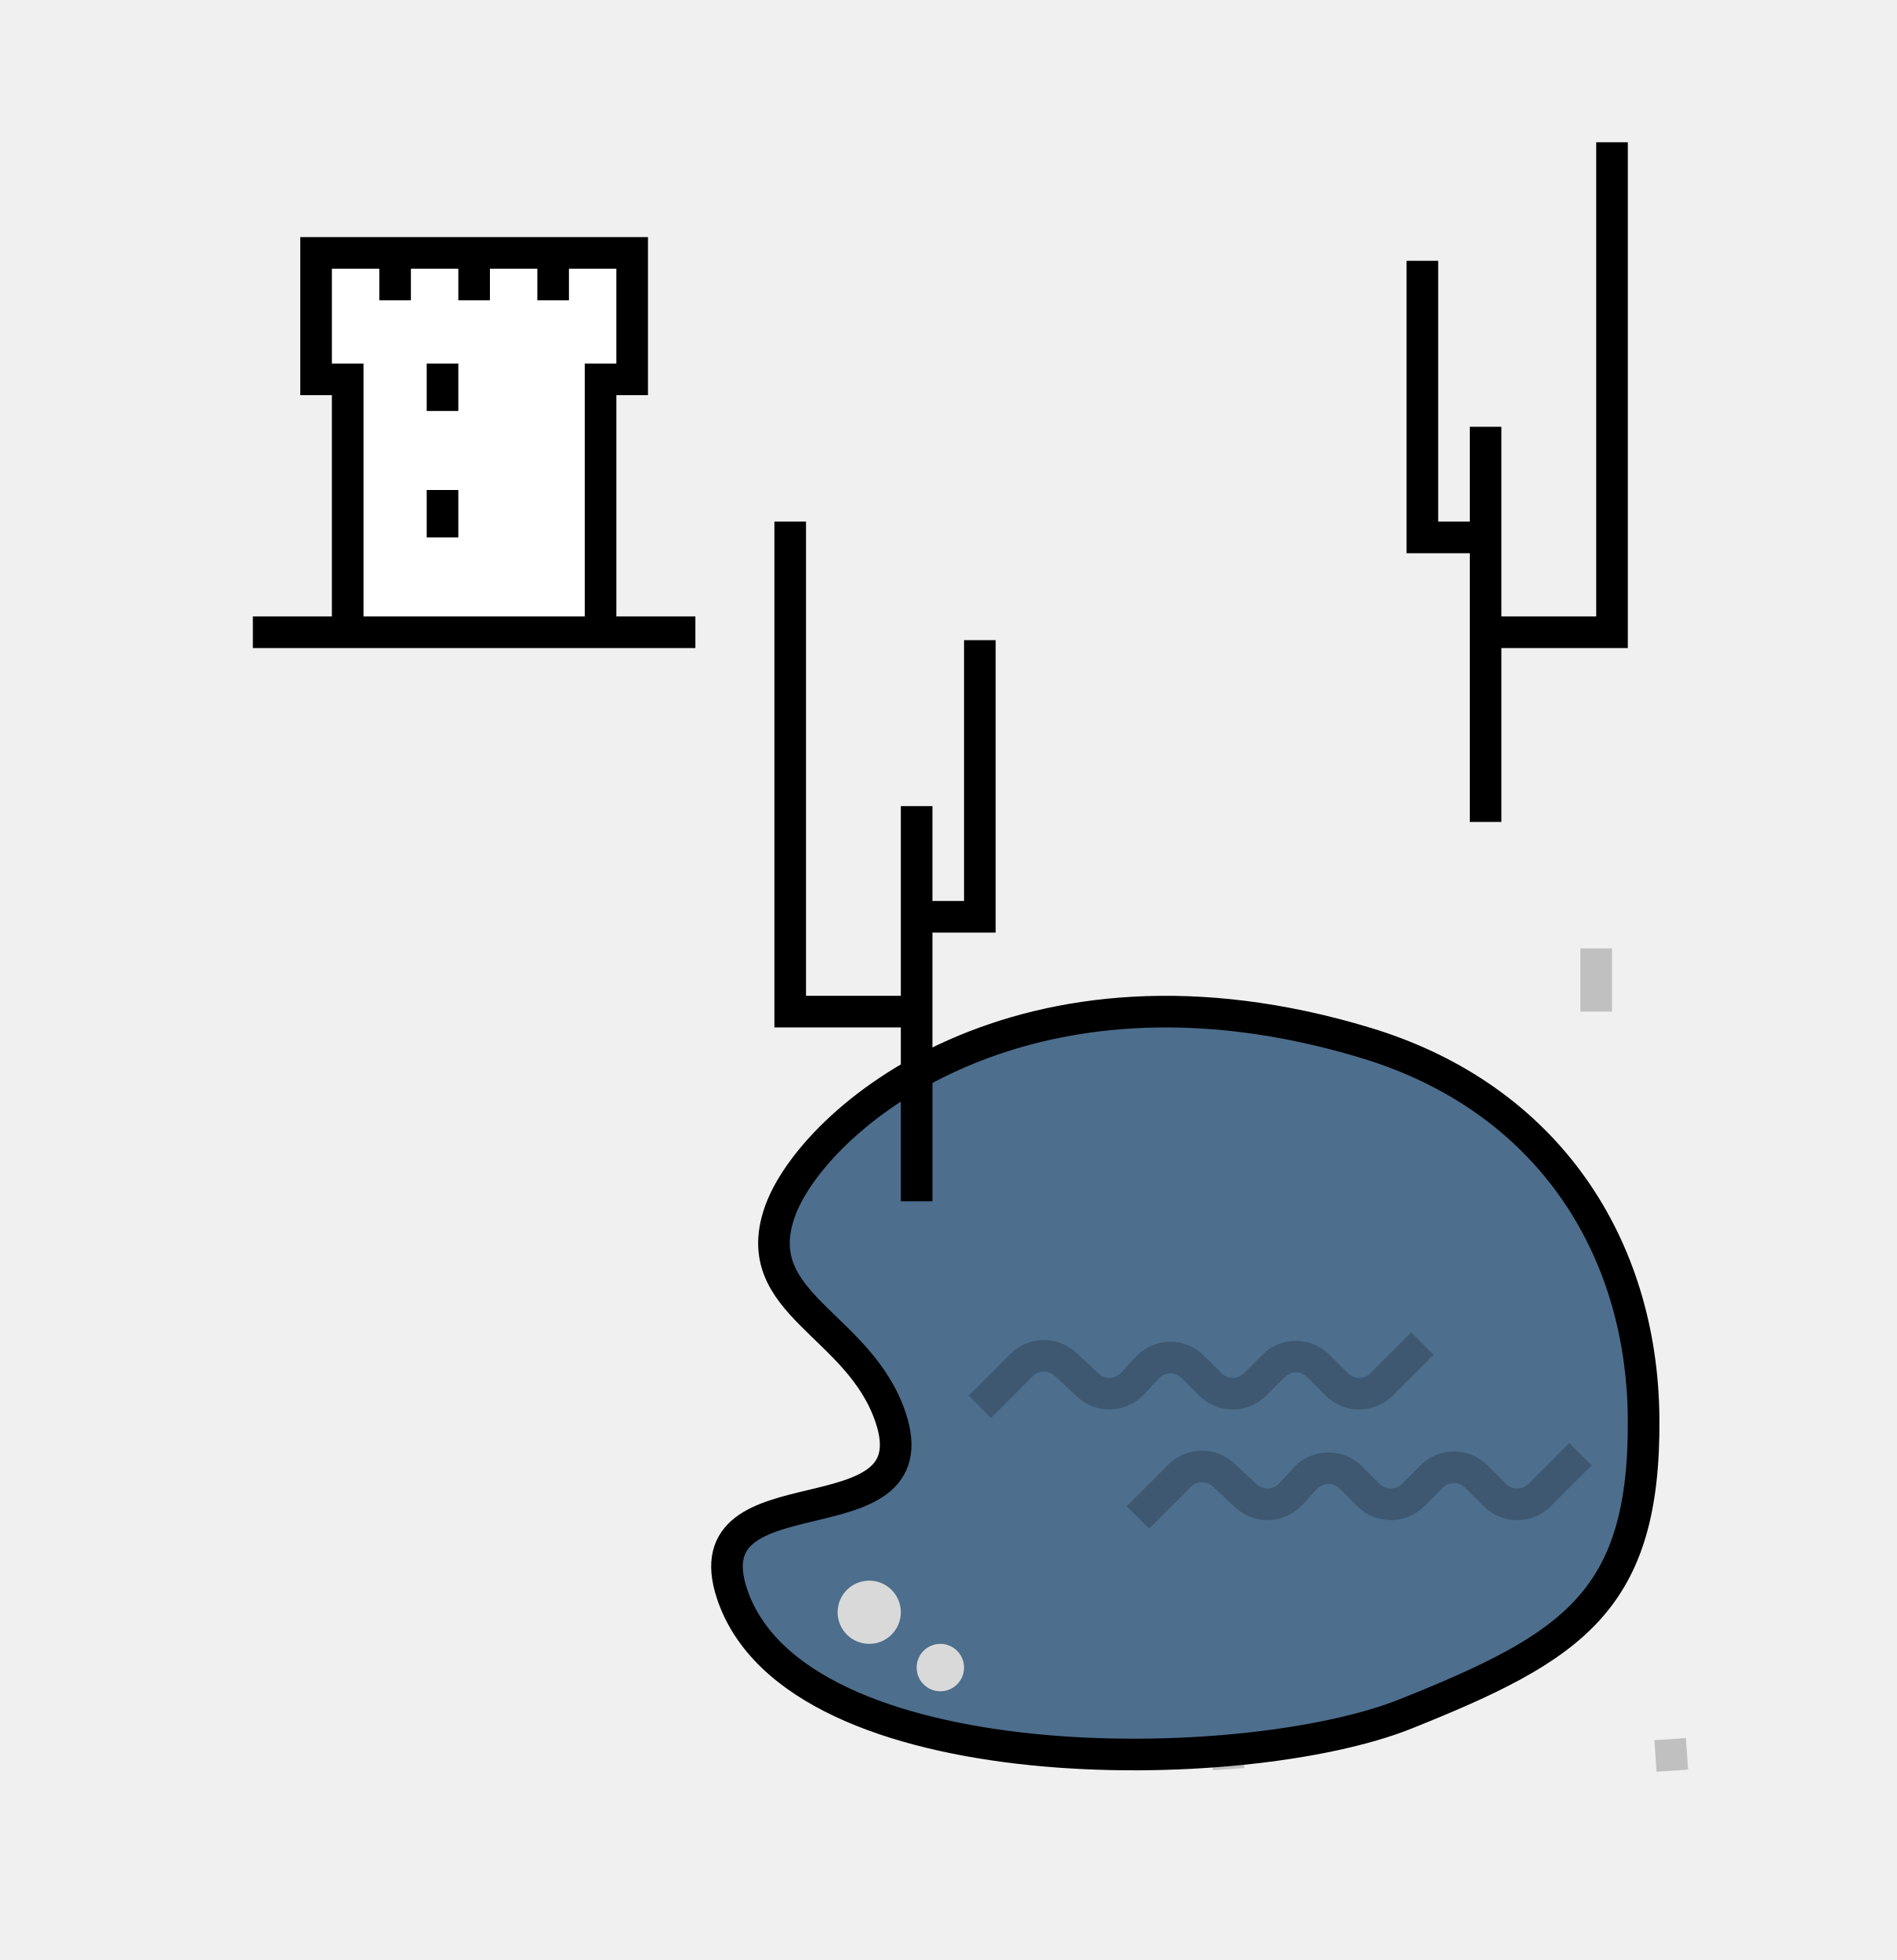
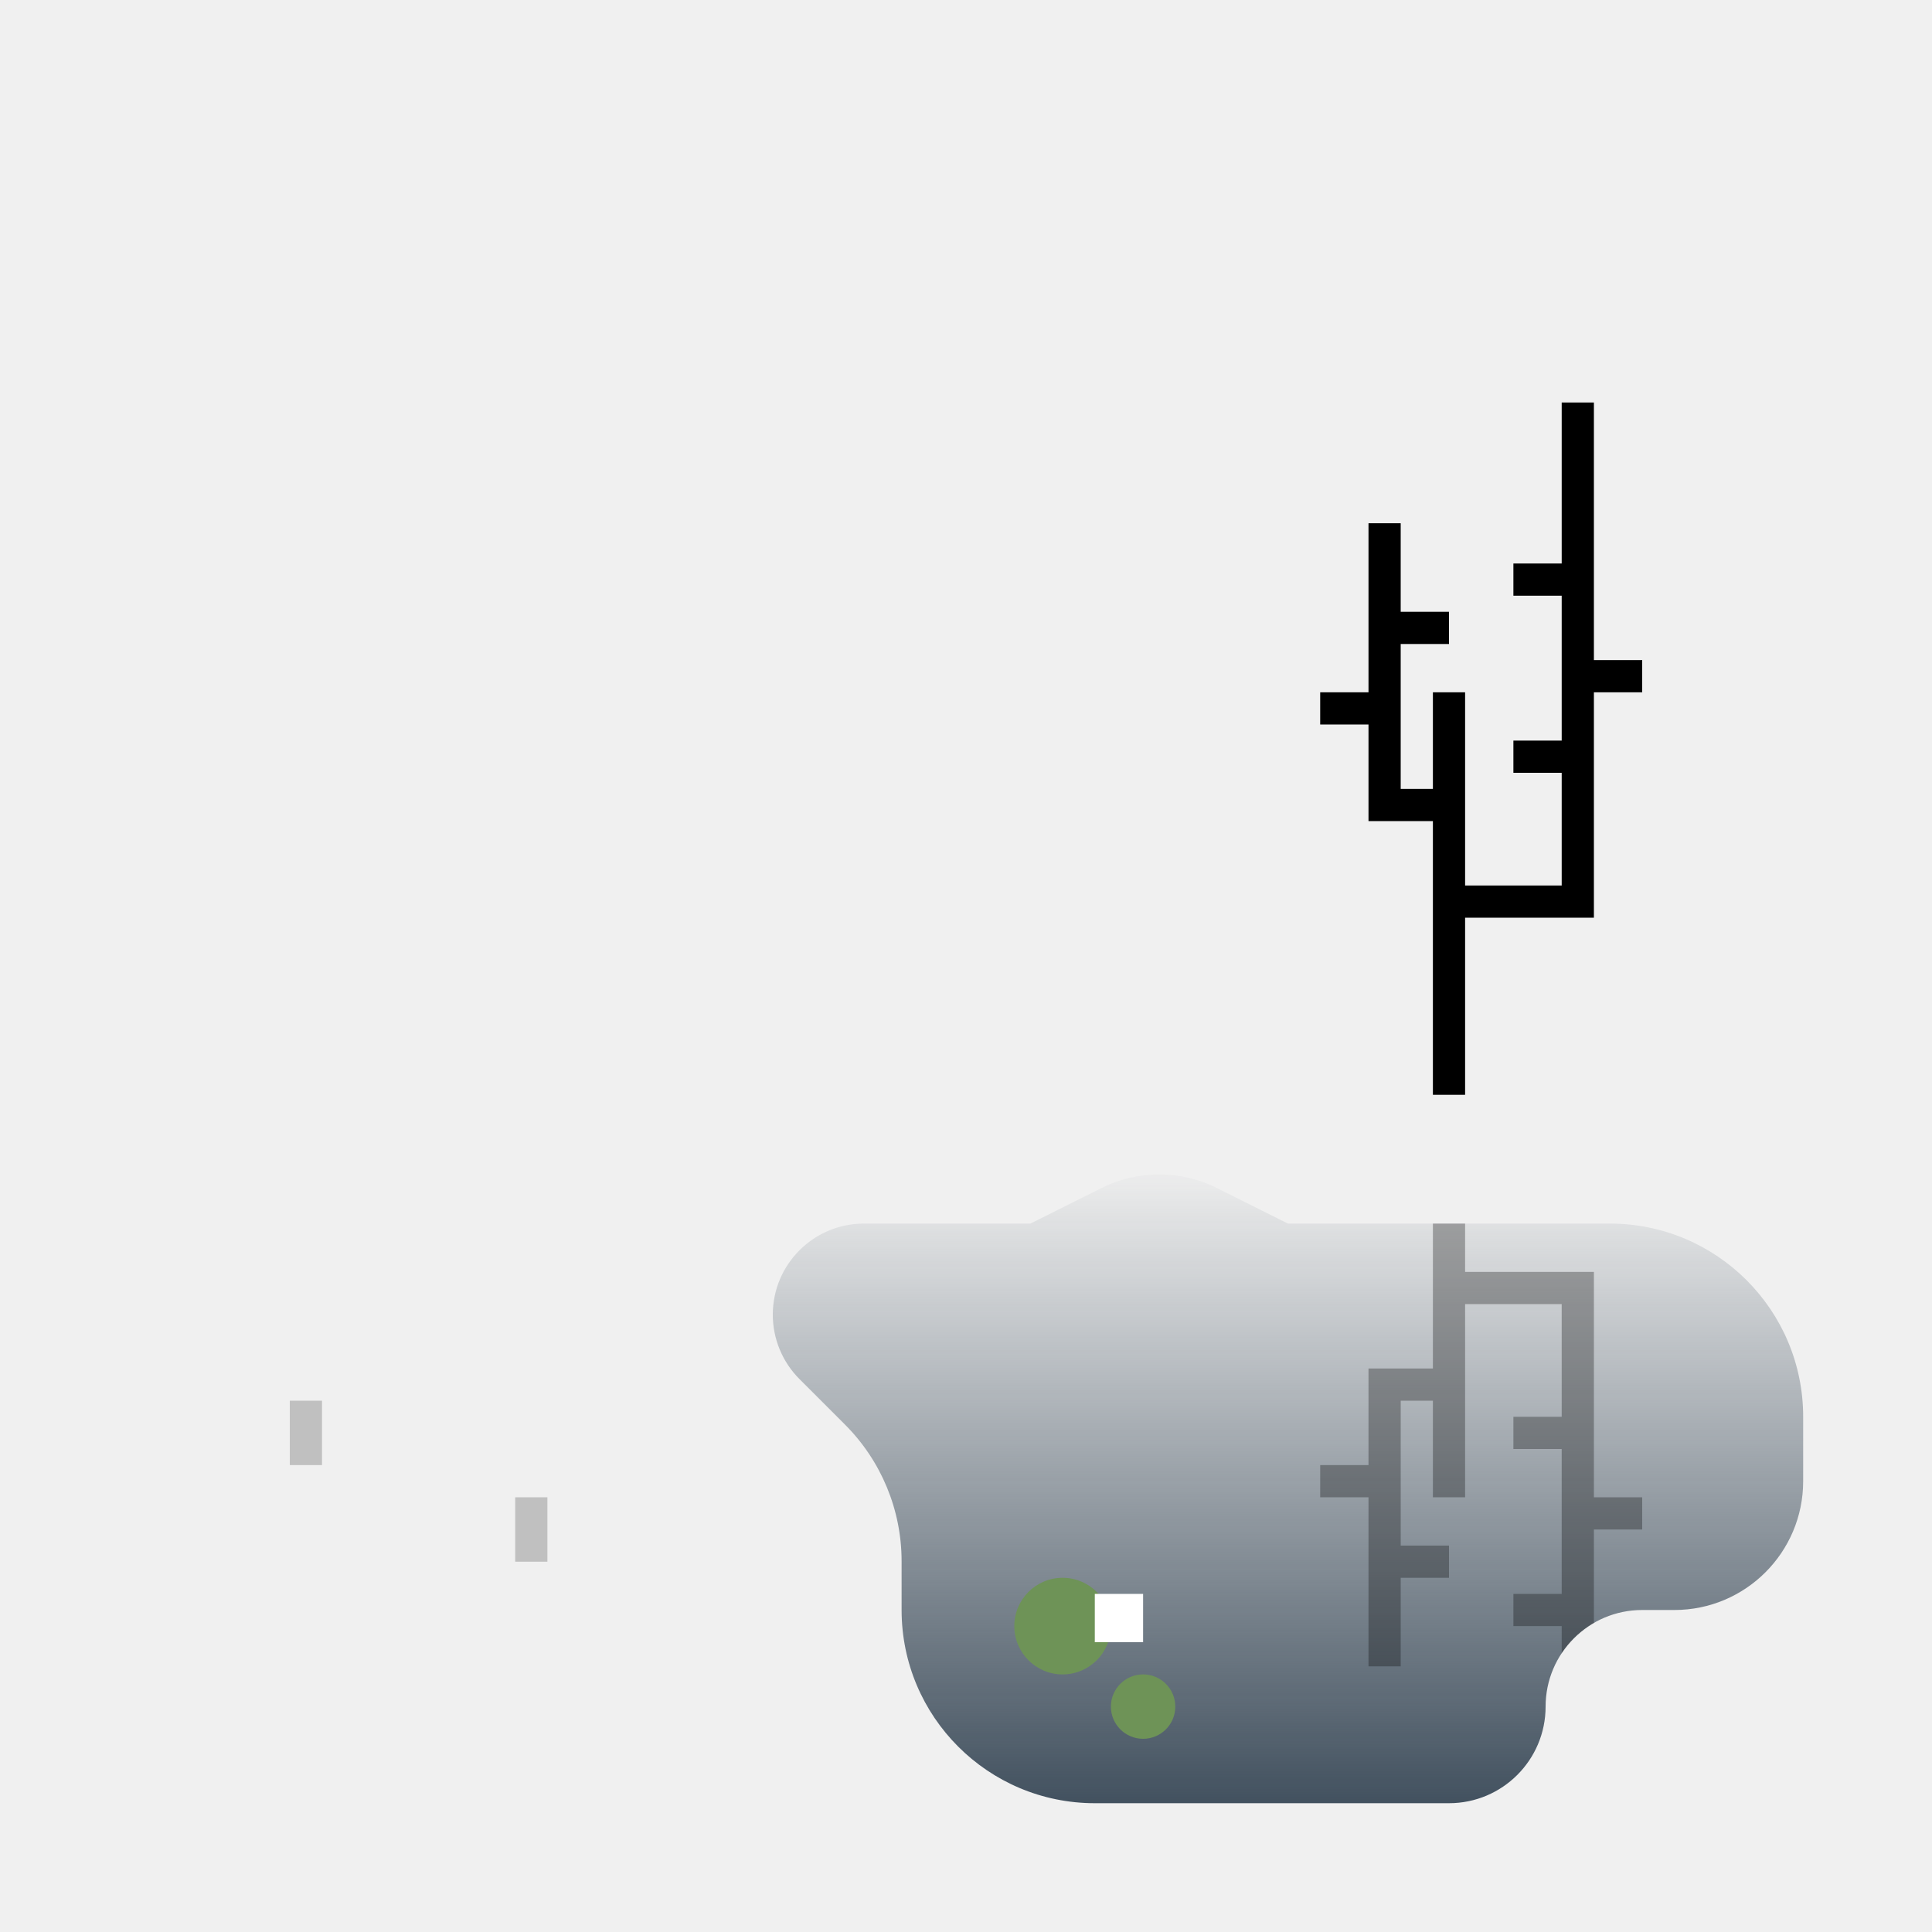
- <svg xmlns="http://www.w3.org/2000/svg" width="120" height="124" viewBox="0 0 120 124" fill="none">
-   <g clip-path="url(#clip0_3552_45456)">
-     <path opacity="0.2" d="M78.181 88.842L82.171 88.571" stroke="black" stroke-width="2" />
-     <path d="M88.952 108.427C99.528 104.19 104.117 101.301 103.998 89.663C103.887 78.845 97.941 69.47 86.443 65.985C64.647 59.378 51.334 70.899 49.328 76.707C47.322 82.515 54.355 83.756 56.348 89.663C59.086 97.775 43.616 92.711 46.318 100.832C50.332 112.894 78.755 112.512 88.952 108.427Z" fill="#4D6E8D" stroke="black" stroke-width="2" />
-     <path opacity="0.2" d="M77.744 111.925L77.608 109.929" stroke="black" stroke-width="2" />
-     <path opacity="0.2" d="M105.815 112.023L105.679 110.027" stroke="black" stroke-width="2" />
-     <circle cx="55" cy="102" r="2" fill="#D9D9D9" />
-     <circle cx="59.5" cy="105.5" r="1.5" fill="#D9D9D9" />
-     <path opacity="0.2" d="M101 64V60" stroke="black" stroke-width="2" />
-     <path opacity="0.2" d="M72 96L74.638 93.362C75.398 92.602 76.624 92.579 77.412 93.31L78.842 94.636C79.653 95.388 80.922 95.339 81.672 94.525L82.588 93.531C83.358 92.696 84.669 92.669 85.473 93.473L86.586 94.586C87.367 95.367 88.633 95.367 89.414 94.586L90.586 93.414C91.367 92.633 92.633 92.633 93.414 93.414L94.586 94.586C95.367 95.367 96.633 95.367 97.414 94.586L100 92" stroke="black" stroke-width="2" />
-     <path opacity="0.2" d="M62 89L64.638 86.362C65.398 85.602 66.624 85.579 67.412 86.31L68.842 87.636C69.653 88.388 70.922 88.339 71.672 87.525L72.588 86.531C73.358 85.696 74.669 85.669 75.473 86.473L76.586 87.586C77.367 88.367 78.633 88.367 79.414 87.586L80.586 86.414C81.367 85.633 82.633 85.633 83.414 86.414L84.586 87.586C85.367 88.367 86.633 88.367 87.414 87.586L90 85" stroke="black" stroke-width="2" />
+ <svg xmlns="http://www.w3.org/2000/svg" width="120" height="120" viewBox="0 0 120 120" fill="none">
+   <rect x="18" y="87" width="2" height="4" fill="black" fill-opacity="0.2" />
+   <rect x="32" y="93" width="2" height="4" fill="black" fill-opacity="0.2" />
+   <path d="M90 43L90 50M90 68L90 56M90 56L98 56L98 47M90 56L90 50M98 25L98 36M90 50L86 50L86 44M86 32.5L86 39M98 47L94 47M98 47L98 42M98 42L102 42M98 42L98 36M98 36L94 36M86 44L82 44M86 44L86 39M86 39L90 39" stroke="black" stroke-width="2" />
+   <path d="M111.998 88V92.001C111.998 96.419 108.417 100 103.999 100H102C98.686 100 96 102.686 96 106C96 109.314 93.314 112 90 112H68C61.373 112 56 106.627 56 100V96.971C56 93.788 54.736 90.736 52.485 88.485L49.657 85.657C48.596 84.596 48 83.157 48 81.657C48 78.533 50.533 76 53.657 76H63.999L68.421 73.789C70.674 72.663 73.325 72.663 75.577 73.789L79.999 76H99.998C106.625 76 111.998 81.373 111.998 88Z" fill="url(#paint0_linear_3552_45456)" />
+   <mask id="mask0_3552_45456" style="mask-type:alpha" maskUnits="userSpaceOnUse" x="48" y="76" width="64" height="36">
+     <path d="M111.998 88V92.001C111.998 96.419 108.417 100 103.999 100H102C98.686 100 96 102.686 96 106C96 109.314 93.314 112 90 112H72C65.373 112 60 106.627 60 100V98.422C60 94.41 57.995 90.663 54.657 88.438L50.321 85.547C48.871 84.581 48 82.954 48 81.211C48 78.333 50.333 76 53.211 76H99.998C106.625 76 111.998 81.373 111.998 88Z" fill="#42515F" />
+   </mask>
+   <g mask="url(#mask0_3552_45456)">
+     <g opacity="0.3">
+       <path d="M90 93L90 86M90 68L90 80M90 80L98 80L98 89M90 80L90 86M98 111L98 100M90 86L86 86L86 92M86 103.5L86 97M98 89L94 89M98 89L98 94M98 94L102 94M98 94L98 100M98 100L94 100M86 92L82 92M86 92L86 97M86 97L90 97" stroke="black" stroke-width="2" />
+     </g>
  </g>
-   <path d="M94 27L94 34M94 52L94 40M94 40L102 40L102 9M94 40L94 34M94 34L90 34L90 16.5" stroke="black" stroke-width="2" />
-   <path d="M58 51L58 58M58 76L58 64M58 64L50 64L50 33M58 64L58 58M58 58L62 58L62 40.5" stroke="black" stroke-width="2" />
-   <path d="M20 16V24H22V40H38V24H40V16H35H30H25H20Z" fill="white" />
-   <path d="M25 16H20V24H22V40M25 16V19M25 16H30M30 16H35M30 16V19M35 16V19M35 16H40V24H38V40M22 40H38M22 40H16M38 40H44M28 23V26M28 31V34" stroke="black" stroke-width="2" />
+   <circle cx="66" cy="101" r="3" fill="#6E9357" />
+   <circle cx="71" cy="106" r="2" fill="#6E9357" />
+   <rect x="68" y="99" width="3" height="3" fill="white" />
  <defs>
-     <clipPath id="clip0_3552_45456">
-       <rect width="72" height="72" fill="white" transform="translate(40 52)" />
-     </clipPath>
+     <linearGradient id="paint0_linear_3552_45456" x1="79.999" y1="112" x2="79.999" y2="72" gradientUnits="userSpaceOnUse">
+       <stop stop-color="#42515F" />
+       <stop offset="1" stop-color="#42515F" stop-opacity="0" />
+     </linearGradient>
  </defs>
</svg>
